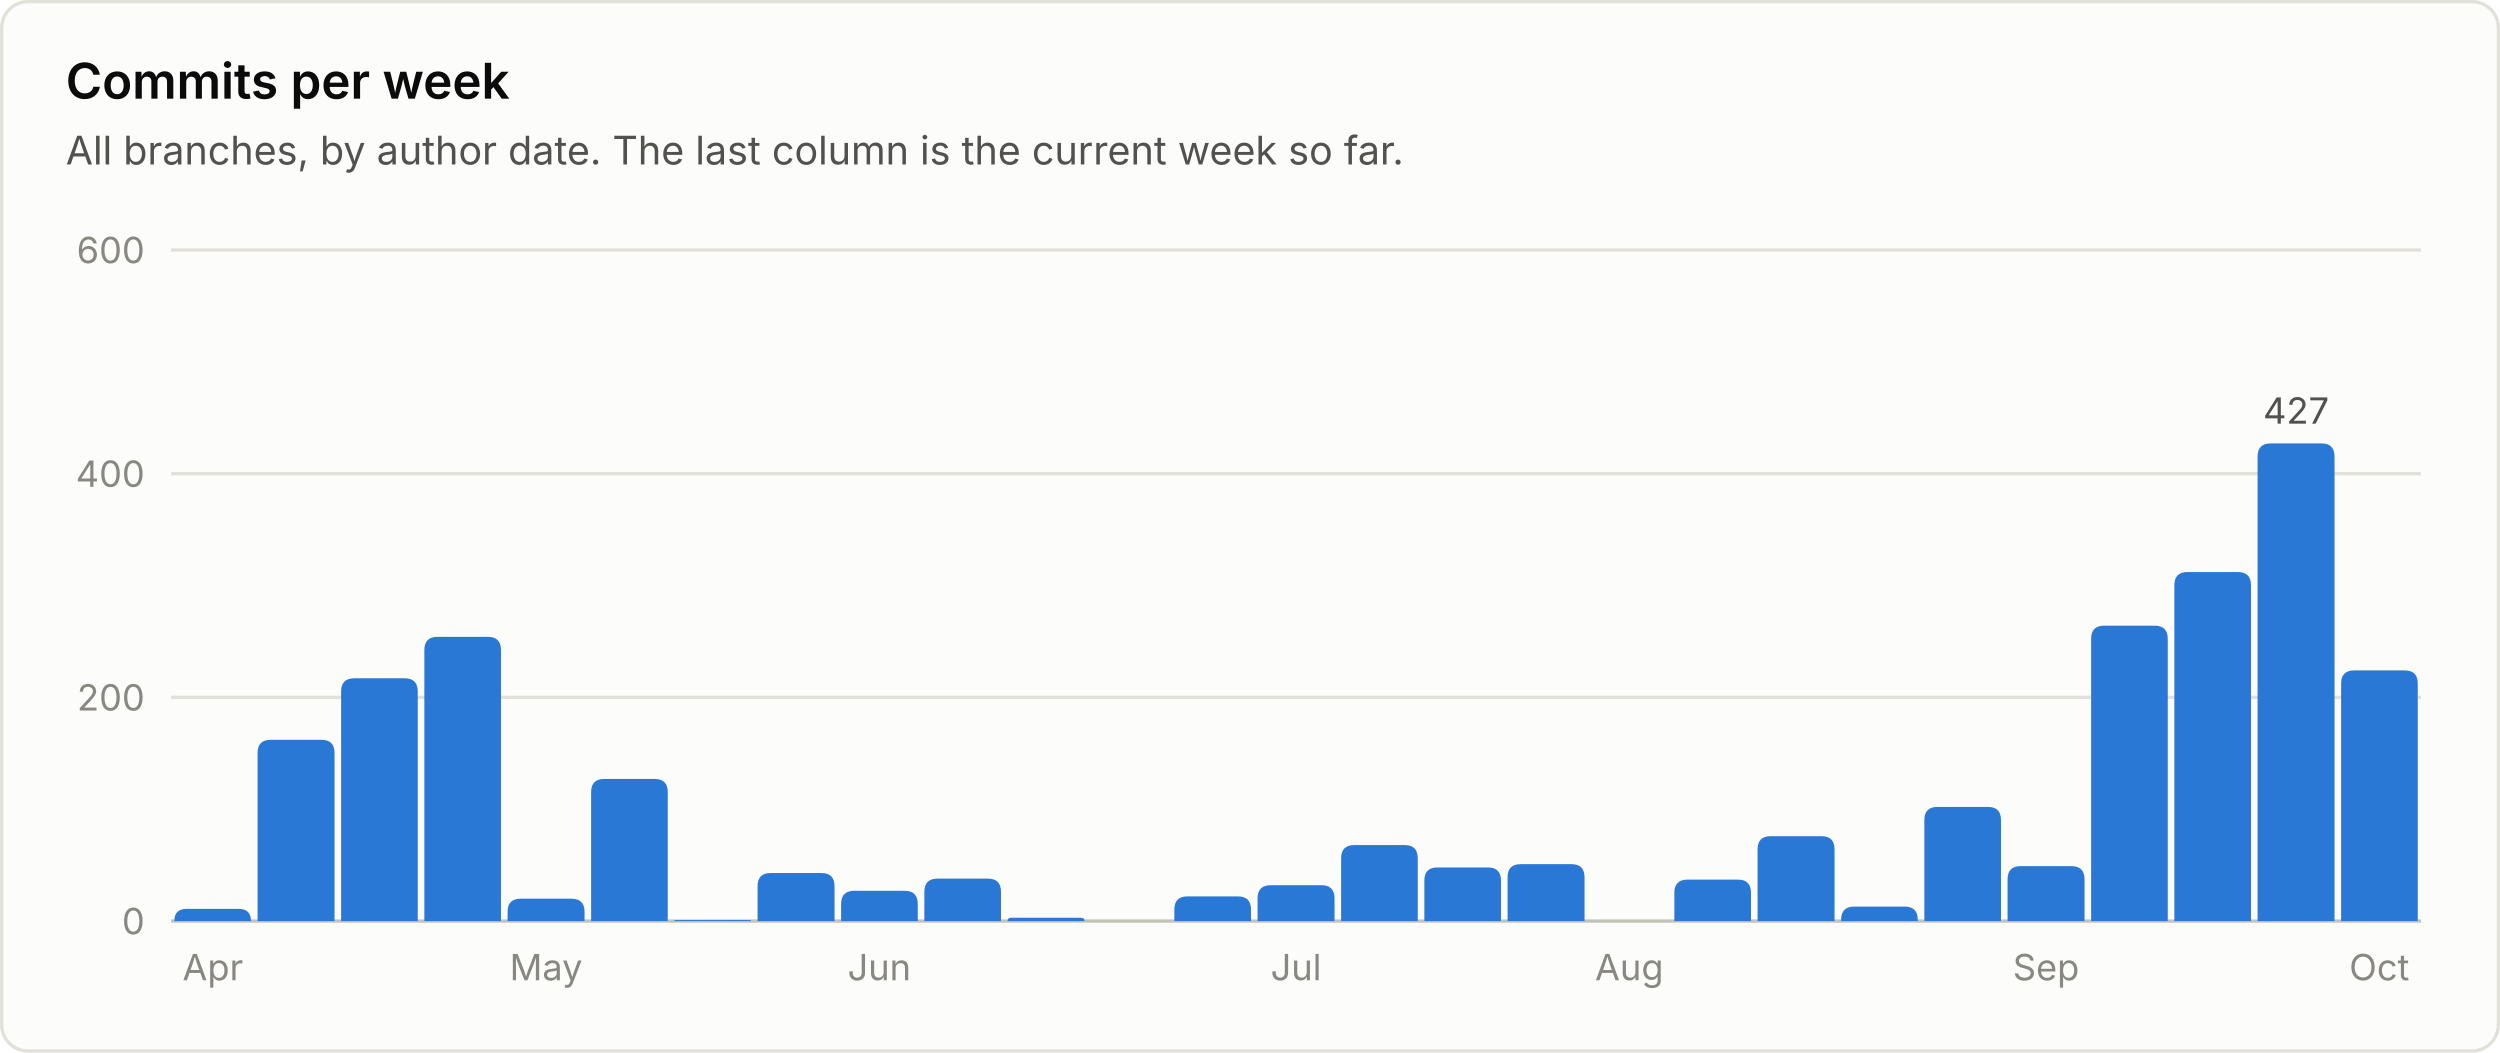
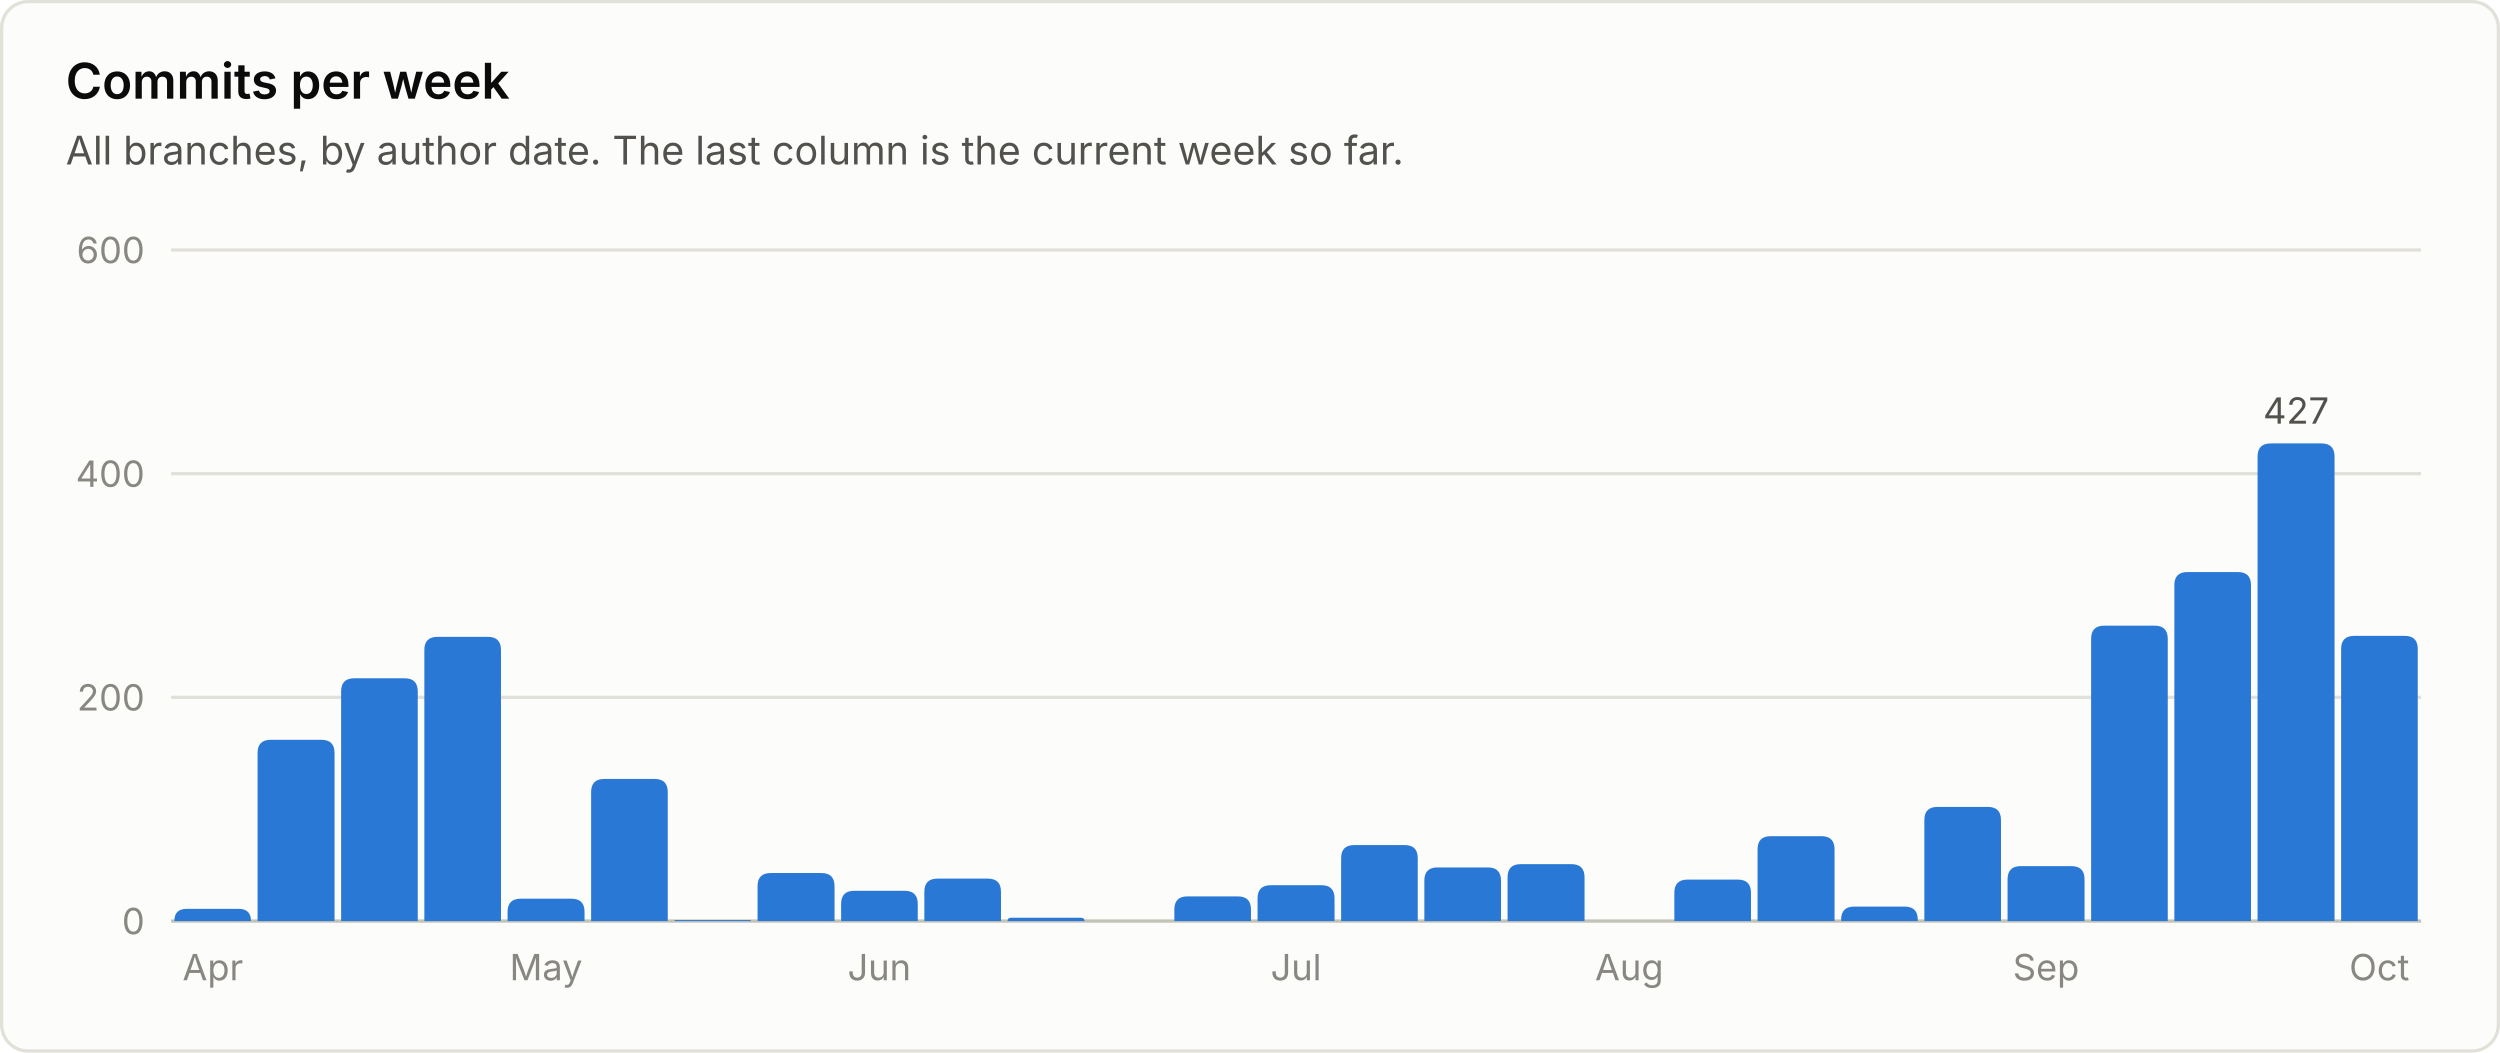
<svg xmlns="http://www.w3.org/2000/svg" viewBox="0 0 760 320" width="760" height="320" role="img" font-family="system-ui, -apple-system, 'Segoe UI', sans-serif">
  <rect x="0.5" y="0.5" width="759" height="319" rx="8" fill="#fcfcfb" stroke="#e1e0d9" />
  <text x="20.0" y="30.0" fill="#0b0b0b" font-size="15" font-weight="600" text-anchor="start">Commits per week</text>
  <text x="20.0" y="50.0" fill="#52514e" font-size="12" font-weight="400" text-anchor="start">All branches, by author date. The last column is the current week so far.</text>
  <line x1="52" y1="280.0" x2="736" y2="280.0" stroke="#c3c2b7" stroke-width="1" />
  <text x="44.0" y="284.0" fill="#898781" font-size="11" font-weight="400" text-anchor="end">0</text>
  <line x1="52" y1="212.0" x2="736" y2="212.0" stroke="#e1e0d9" stroke-width="1" />
  <text x="44.0" y="216.0" fill="#898781" font-size="11" font-weight="400" text-anchor="end">200</text>
  <line x1="52" y1="144.0" x2="736" y2="144.0" stroke="#e1e0d9" stroke-width="1" />
  <text x="44.0" y="148.0" fill="#898781" font-size="11" font-weight="400" text-anchor="end">400</text>
  <line x1="52" y1="76.0" x2="736" y2="76.0" stroke="#e1e0d9" stroke-width="1" />
  <text x="44.0" y="80.0" fill="#898781" font-size="11" font-weight="400" text-anchor="end">600</text>
  <path d="M53.0 280.0 V280.0 Q53.0 276.3 56.7 276.3 H72.6 Q76.3 276.3 76.3 280.0 V280.0 Z" fill="#2a78d6" />
  <text x="64.7" y="298.0" fill="#898781" font-size="11" font-weight="400" text-anchor="middle">Apr</text>
  <path d="M78.3 280.0 V228.9 Q78.3 224.9 82.3 224.9 H97.7 Q101.7 224.9 101.7 228.9 V280.0 Z" fill="#2a78d6" />
  <path d="M103.7 280.0 V210.2 Q103.7 206.2 107.7 206.2 H123.0 Q127.0 206.2 127.0 210.2 V280.0 Z" fill="#2a78d6" />
  <path d="M129.0 280.0 V197.6 Q129.0 193.6 133.0 193.6 H148.3 Q152.3 193.6 152.3 197.6 V280.0 Z" fill="#2a78d6" />
  <path d="M154.3 280.0 V277.2 Q154.3 273.2 158.3 273.2 H173.7 Q177.7 273.2 177.7 277.2 V280.0 Z" fill="#2a78d6" />
  <text x="166.0" y="298.0" fill="#898781" font-size="11" font-weight="400" text-anchor="middle">May</text>
  <path d="M179.7 280.0 V240.8 Q179.7 236.8 183.7 236.8 H199.0 Q203.0 236.8 203.0 240.8 V280.0 Z" fill="#2a78d6" />
  <path d="M205.0 280.0 V280.0 Q205.0 279.7 205.3 279.7 H228.0 Q228.3 279.7 228.3 280.0 V280.0 Z" fill="#2a78d6" />
  <path d="M230.3 280.0 V269.4 Q230.3 265.4 234.3 265.4 H249.7 Q253.7 265.4 253.7 269.4 V280.0 Z" fill="#2a78d6" />
  <path d="M255.7 280.0 V274.8 Q255.7 270.8 259.7 270.8 H275.0 Q279.0 270.8 279.0 274.8 V280.0 Z" fill="#2a78d6" />
  <text x="267.3" y="298.0" fill="#898781" font-size="11" font-weight="400" text-anchor="middle">Jun</text>
  <path d="M281.0 280.0 V271.1 Q281.0 267.1 285.0 267.1 H300.3 Q304.3 267.1 304.3 271.1 V280.0 Z" fill="#2a78d6" />
  <path d="M306.3 280.0 V280.0 Q306.3 279.0 307.4 279.0 H328.6 Q329.7 279.0 329.7 280.0 V280.0 Z" fill="#2a78d6" />
  <path d="M357.0 280.0 V276.5 Q357.0 272.5 361.0 272.5 H376.3 Q380.3 272.5 380.3 276.5 V280.0 Z" fill="#2a78d6" />
  <path d="M382.3 280.0 V273.1 Q382.3 269.1 386.3 269.1 H401.7 Q405.7 269.1 405.7 273.1 V280.0 Z" fill="#2a78d6" />
  <text x="394.0" y="298.0" fill="#898781" font-size="11" font-weight="400" text-anchor="middle">Jul</text>
  <path d="M407.7 280.0 V260.9 Q407.7 256.9 411.7 256.9 H427.0 Q431.0 256.9 431.0 260.9 V280.0 Z" fill="#2a78d6" />
  <path d="M433.0 280.0 V267.7 Q433.0 263.7 437.0 263.7 H452.3 Q456.3 263.7 456.3 267.7 V280.0 Z" fill="#2a78d6" />
  <path d="M458.3 280.0 V266.7 Q458.3 262.7 462.3 262.7 H477.7 Q481.7 262.7 481.7 266.7 V280.0 Z" fill="#2a78d6" />
  <text x="495.3" y="298.0" fill="#898781" font-size="11" font-weight="400" text-anchor="middle">Aug</text>
  <path d="M509.0 280.0 V271.4 Q509.0 267.4 513.0 267.4 H528.3 Q532.3 267.4 532.3 271.4 V280.0 Z" fill="#2a78d6" />
  <path d="M534.3 280.0 V258.2 Q534.3 254.2 538.3 254.2 H553.7 Q557.7 254.2 557.7 258.2 V280.0 Z" fill="#2a78d6" />
  <path d="M559.7 280.0 V279.6 Q559.7 275.6 563.7 275.6 H579.0 Q583.0 275.6 583.0 279.6 V280.0 Z" fill="#2a78d6" />
  <path d="M585.0 280.0 V249.3 Q585.0 245.3 589.0 245.3 H604.3 Q608.3 245.3 608.3 249.3 V280.0 Z" fill="#2a78d6" />
  <path d="M610.3 280.0 V267.3 Q610.3 263.3 614.3 263.3 H629.7 Q633.7 263.3 633.7 267.3 V280.0 Z" fill="#2a78d6" />
  <text x="622.0" y="298.0" fill="#898781" font-size="11" font-weight="400" text-anchor="middle">Sep</text>
  <path d="M635.7 280.0 V194.2 Q635.7 190.2 639.7 190.2 H655.0 Q659.0 190.2 659.0 194.2 V280.0 Z" fill="#2a78d6" />
  <path d="M661.0 280.0 V177.9 Q661.0 173.9 665.0 173.9 H680.3 Q684.3 173.9 684.3 177.9 V280.0 Z" fill="#2a78d6" />
  <path d="M686.3 280.0 V138.8 Q686.3 134.8 690.3 134.8 H705.7 Q709.7 134.8 709.7 138.8 V280.0 Z" fill="#2a78d6" />
  <text x="698.0" y="128.8" fill="#52514e" font-size="11" font-weight="400" text-anchor="middle">427</text>
-   <path d="M711.7 280.0 V207.8 Q711.7 203.8 715.7 203.8 H731.0 Q735.0 203.8 735.0 207.8 V280.0 Z" fill="#2a78d6" />
+   <path d="M711.7 280.0 V197.3 Q711.7 193.3 715.7 193.3 H731.0 Q735.0 193.3 735.0 197.3 V280.0 Z" fill="#2a78d6" />
  <text x="723.3" y="298.0" fill="#898781" font-size="11" font-weight="400" text-anchor="middle">Oct</text>
</svg>
